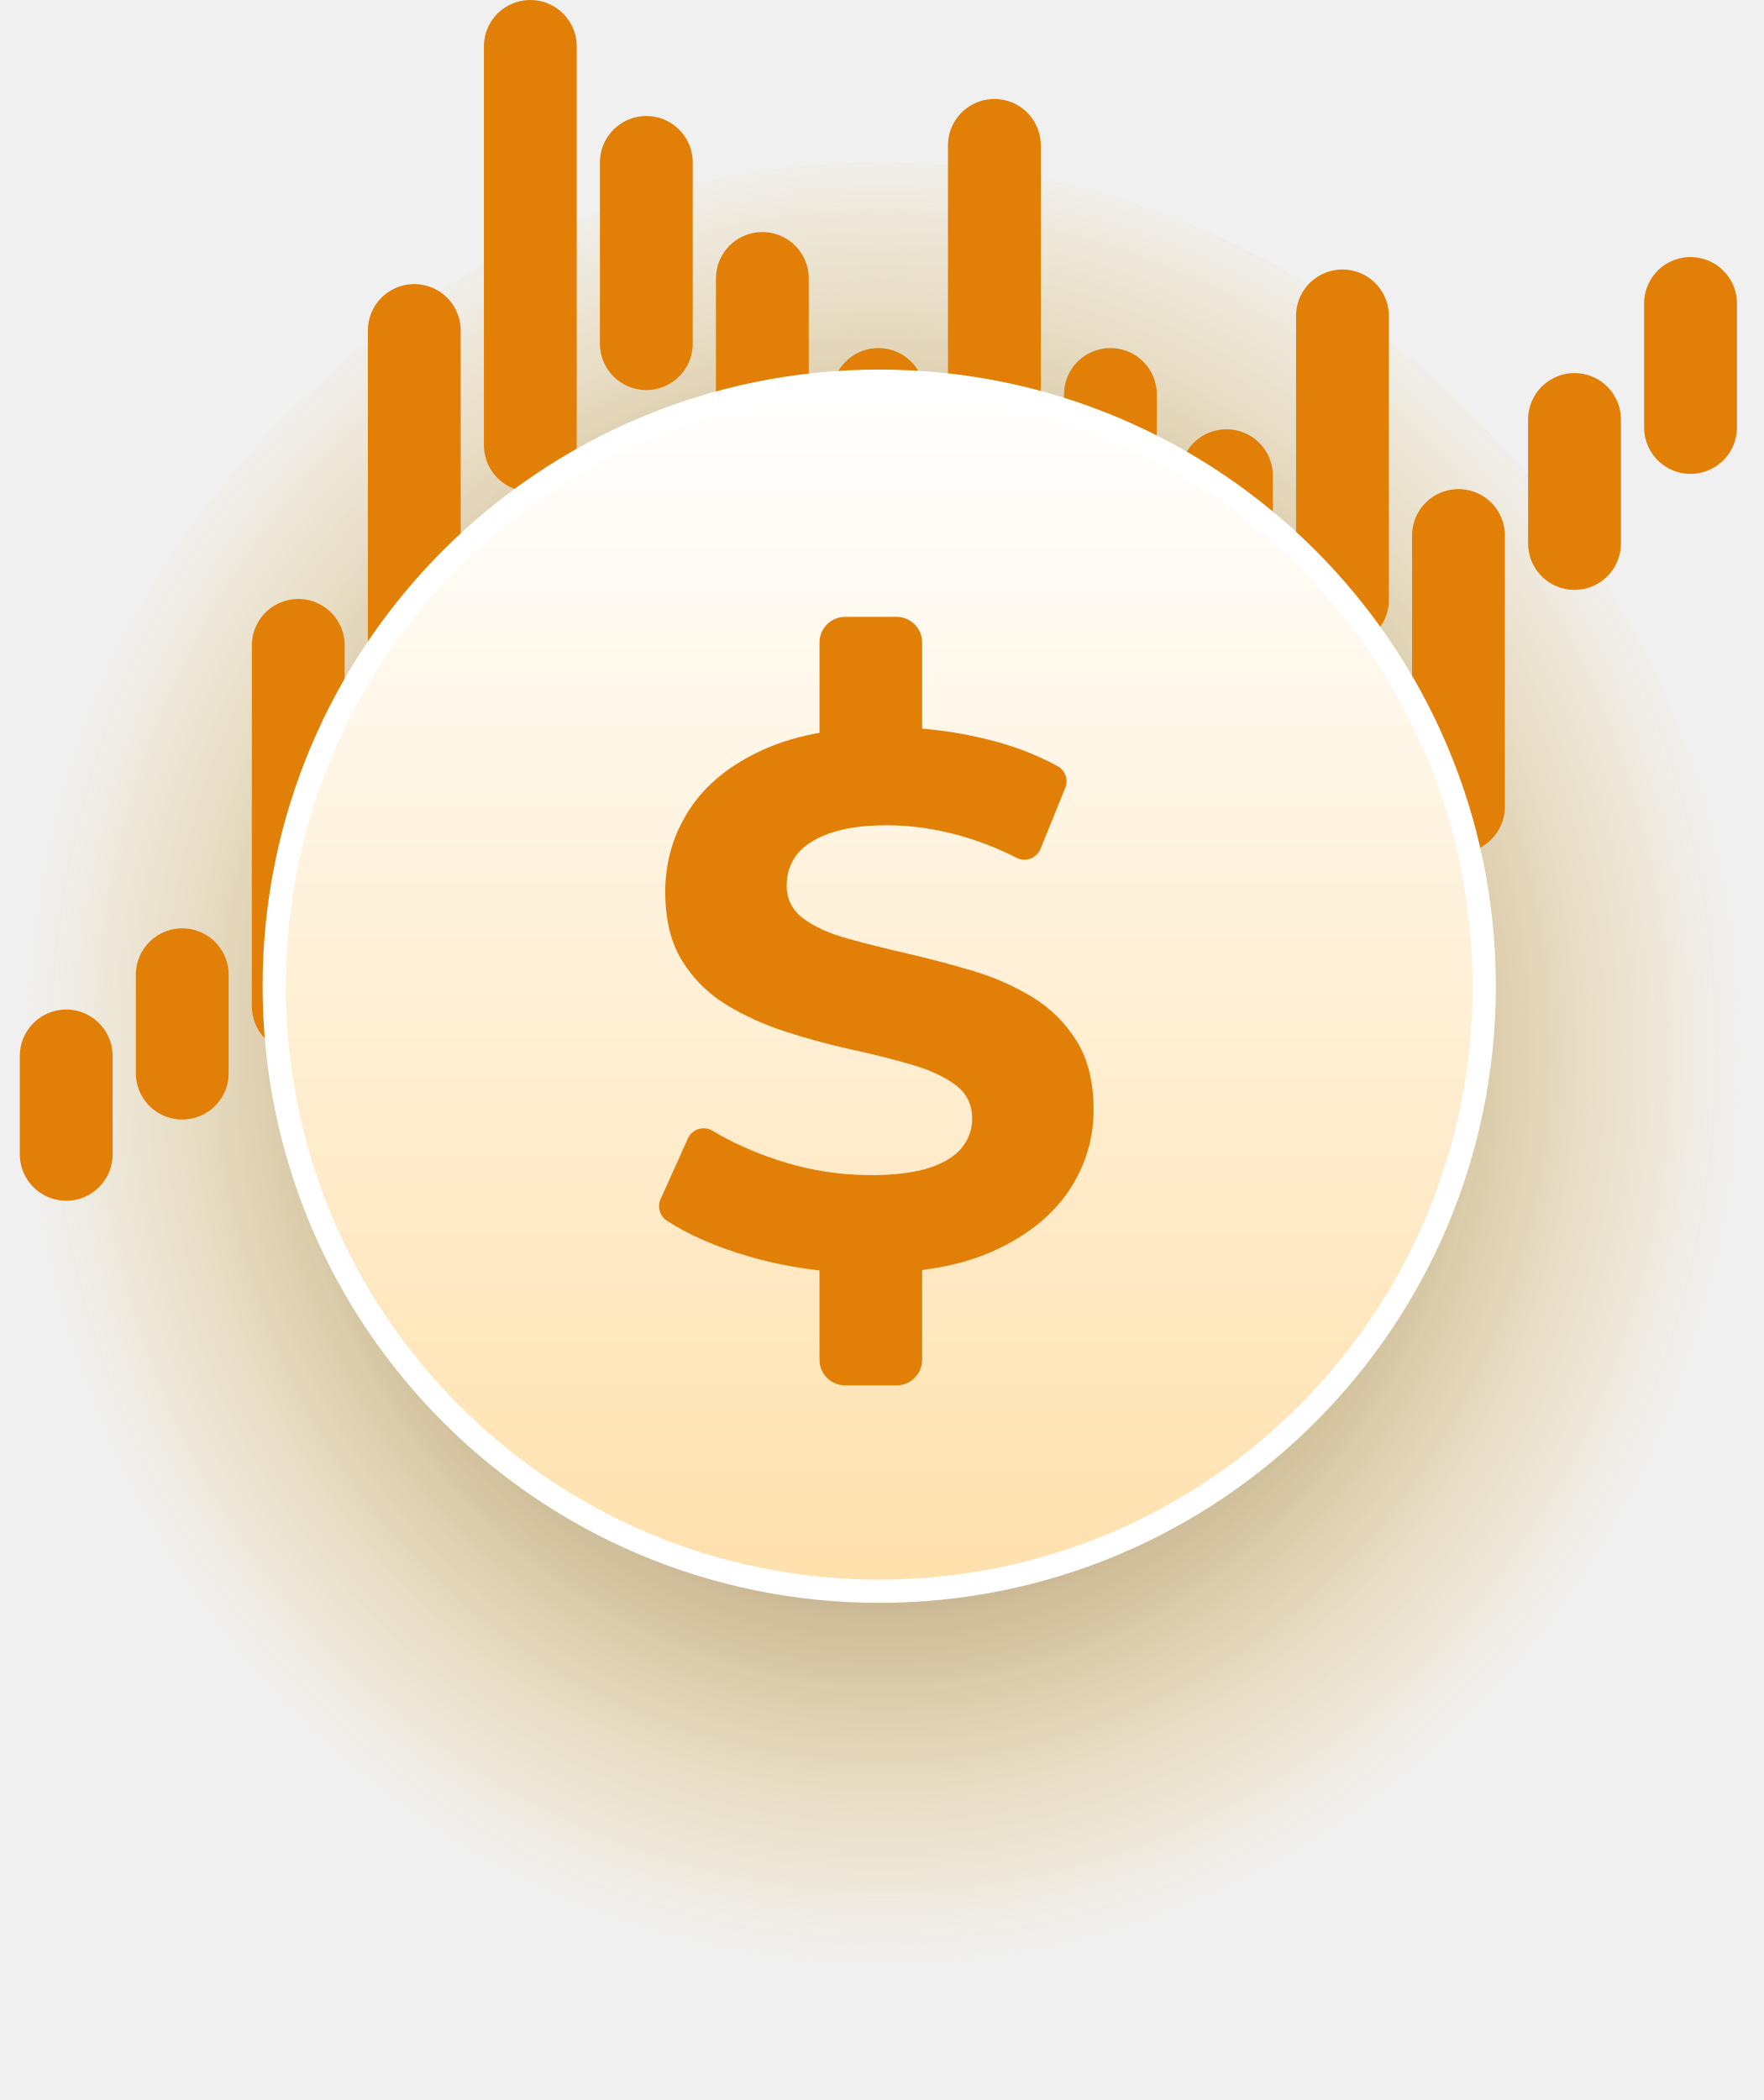
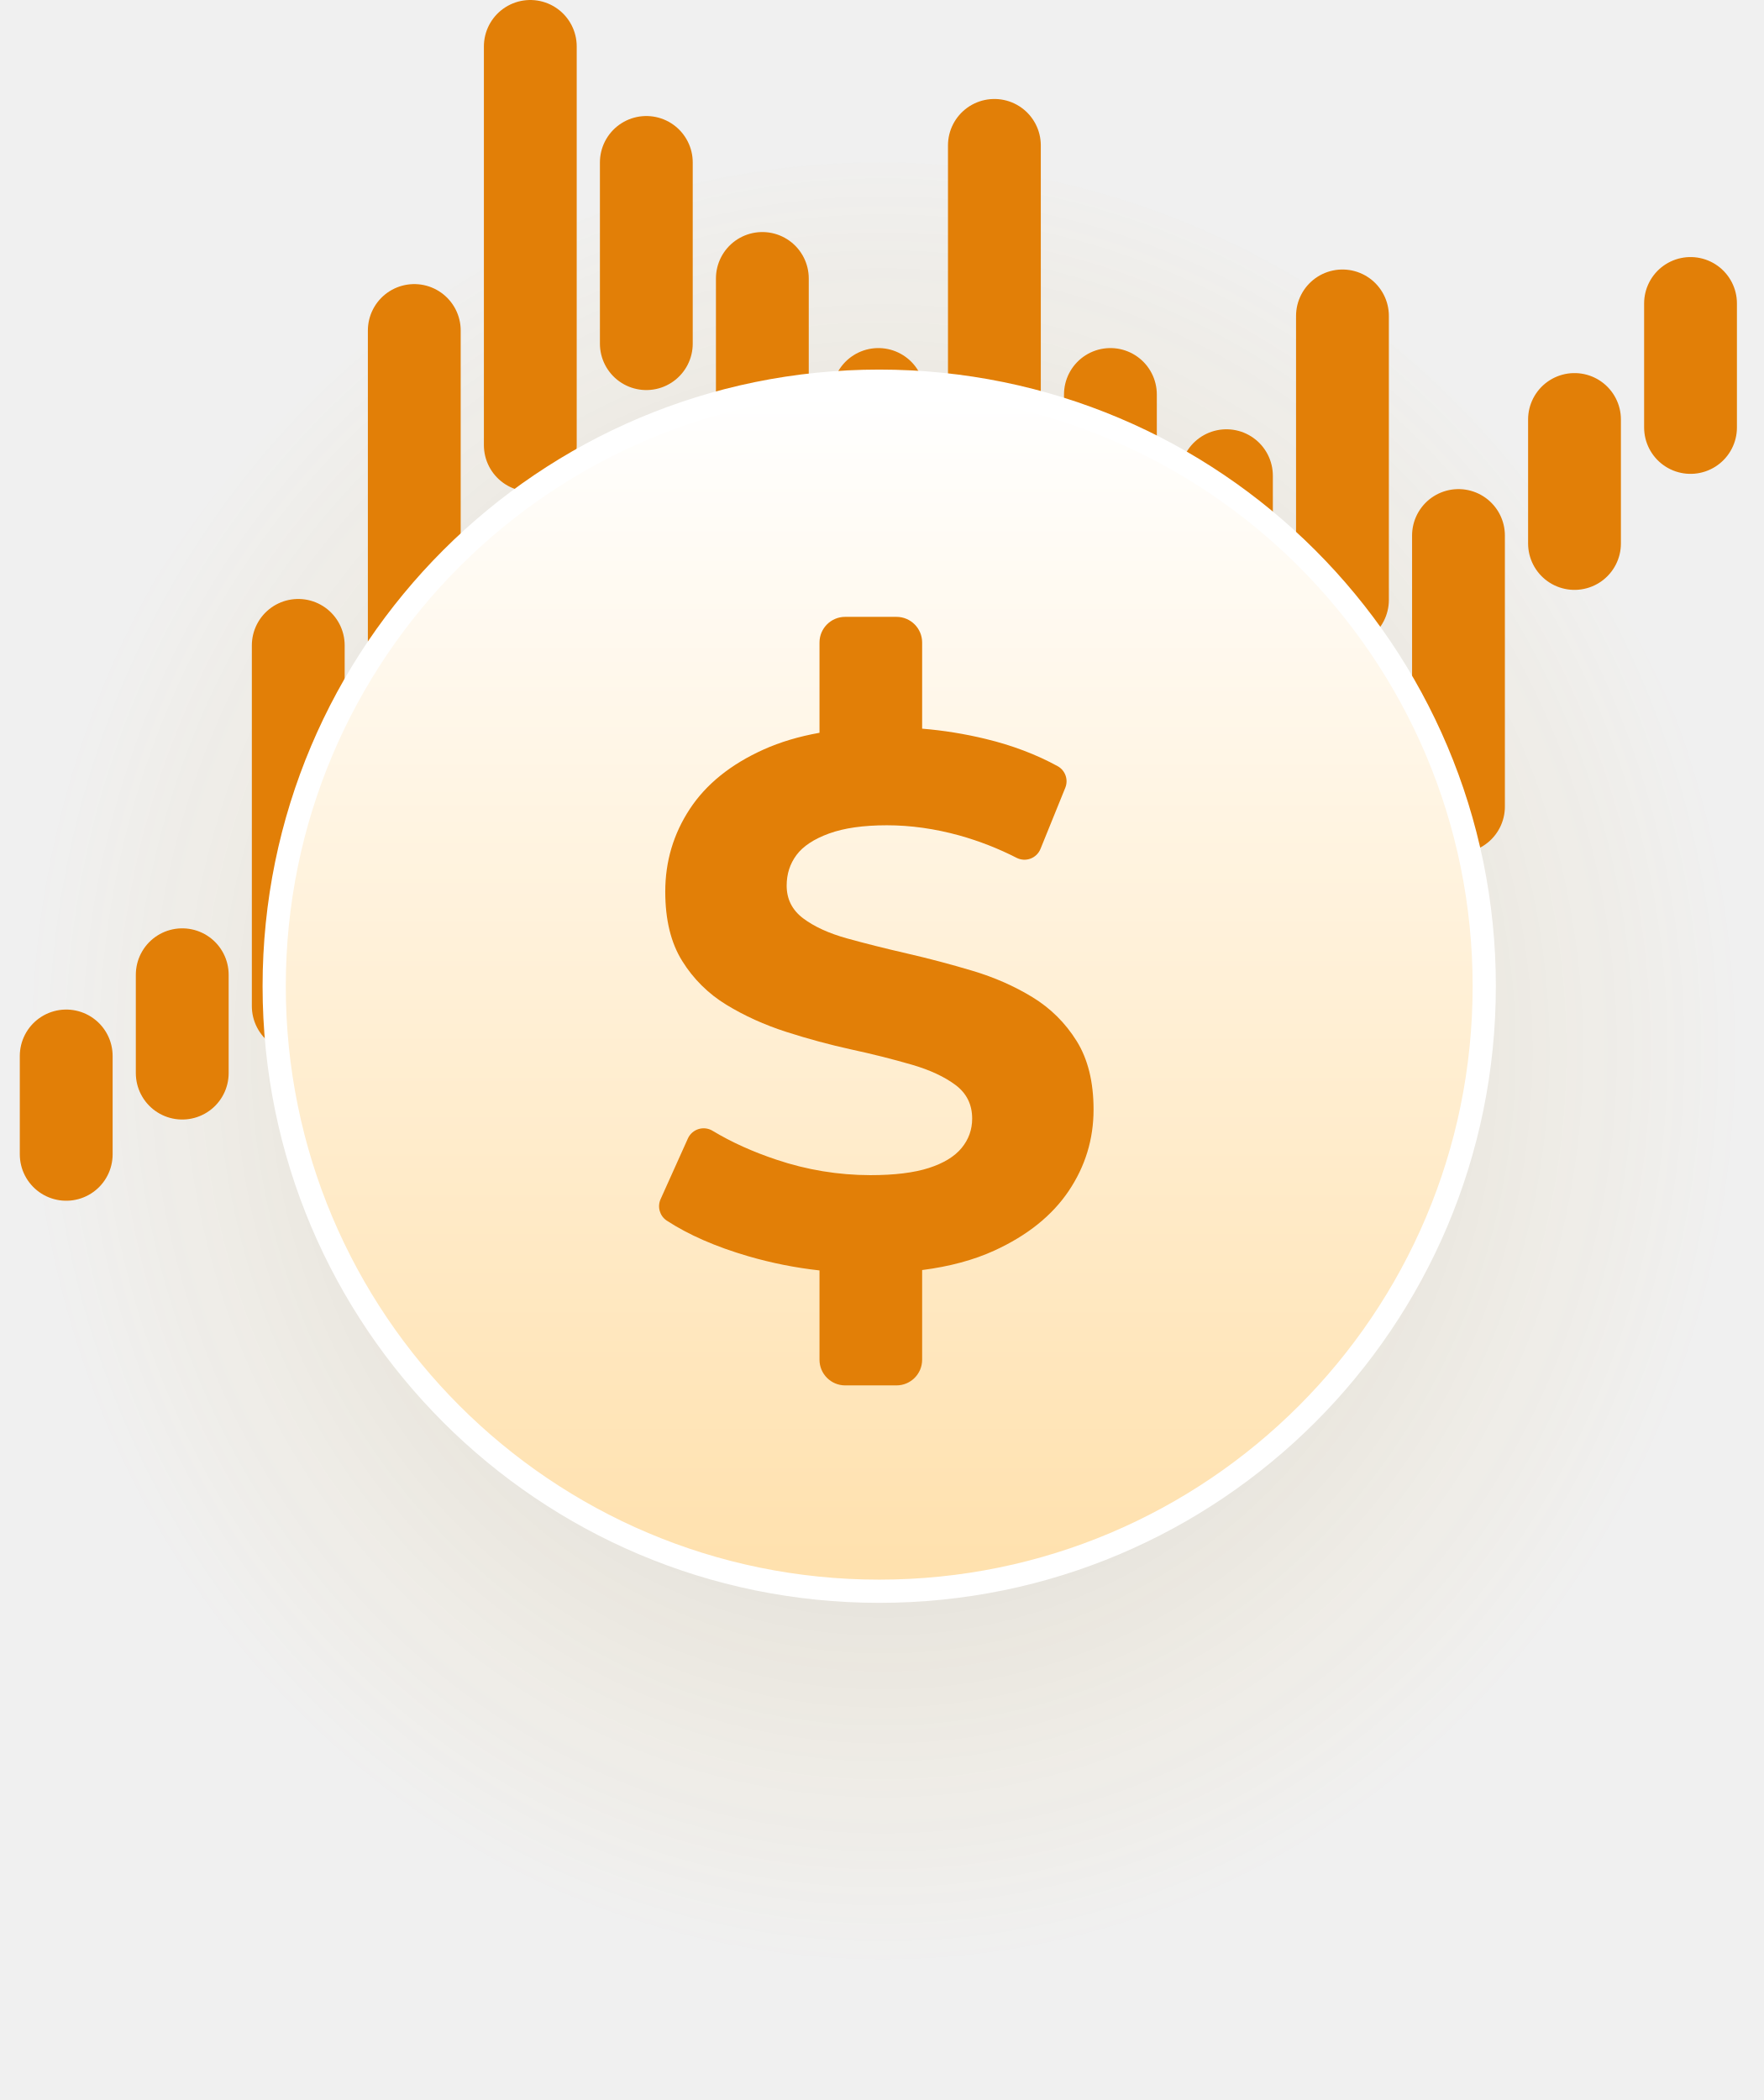
<svg xmlns="http://www.w3.org/2000/svg" viewBox="0 0 152 181" xml:space="preserve" style="fill-rule:evenodd;clip-rule:evenodd;stroke-linecap:round;stroke-linejoin:round;stroke-miterlimit:1.5">
  <ellipse cx="75.78" cy="97.081" rx="75.78" ry="83.091" style="fill:url(#_btcbRadial81)" />
  <g id="lines1">
    <path d="M15.707 84.014v8.478M35.707 28.486v29.291M55.707 14v15.619M75.707 34v15.619M95.707 34v19.643M115.707 27.229v24.478M135.707 36.156v10.686" style="fill:none;stroke:#E27F07;stroke-width:8px" />
  </g>
  <g id="lines2">
    <path d="M25.707 55.625v31.094M5.707 91.014v8.478M45.707 4v34.369M65.707 24v15.619M85.707 12.531v61.311M105.707 41v10.707M125.707 46.156V69.52M145.707 26.156v10.686" style="fill:none;stroke:#E27F07;stroke-width:8px" />
  </g>
  <circle cx="75.78" cy="85.002" r="52.148" style="fill:url(#_btcbLinear82);stroke:#fff;stroke-width:2px;stroke-linecap:square" />
  <path d="M70.633 109.499a36.16 36.16 0 0 1-6.145-1.225c-2.803-.819-5.146-1.845-7.032-3.076a1.487 1.487 0 0 1-.519-1.841c.61-1.366 1.654-3.682 2.352-5.23a1.49 1.49 0 0 1 2.143-.655c1.62.976 3.452 1.802 5.493 2.483a25.446 25.446 0 0 0 8.092 1.332c2.079 0 3.758-.206 5.037-.617 1.278-.412 2.22-.986 2.827-1.723.606-.736.91-1.581.91-2.534 0-1.214-.477-2.178-1.43-2.893-.953-.714-2.21-1.299-3.77-1.754a77.463 77.463 0 0 0-5.167-1.3 61.163 61.163 0 0 1-5.654-1.527c-1.885-.607-3.607-1.387-5.167-2.34a11.495 11.495 0 0 1-3.802-3.77c-.975-1.559-1.462-3.553-1.462-5.979 0-2.6.704-4.972 2.112-7.117 1.408-2.144 3.531-3.856 6.369-5.134 1.422-.64 3.026-1.12 4.813-1.44v-7.78c0-1.221.991-2.212 2.212-2.212h4.423c1.221 0 2.212.991 2.212 2.212v7.425c1.845.152 3.672.447 5.48.885 2.292.555 4.361 1.339 6.209 2.353.653.368.931 1.163.648 1.857-.565 1.402-1.513 3.733-2.137 5.27a1.49 1.49 0 0 1-2.059.767 26.605 26.605 0 0 0-4.935-1.928c-2.123-.585-4.203-.877-6.24-.877-2.036 0-3.704.238-5.004.715-1.3.476-2.231 1.094-2.795 1.852-.563.758-.844 1.636-.844 2.632 0 1.17.476 2.112 1.429 2.827.954.715 2.21 1.289 3.77 1.723 1.56.433 3.282.866 5.167 1.299 1.885.434 3.769.932 5.654 1.495 1.885.563 3.607 1.322 5.167 2.275 1.56.953 2.827 2.21 3.802 3.769.975 1.56 1.462 3.532 1.462 5.915 0 2.556-.715 4.896-2.144 7.019-1.43 2.123-3.564 3.834-6.402 5.134-1.782.816-3.857 1.376-6.228 1.68v7.73a2.213 2.213 0 0 1-2.212 2.212h-4.423a2.213 2.213 0 0 1-2.212-2.212v-7.697Z" style="fill:#E27F07" />
  <defs>
    <radialGradient id="_btcbRadial81" cx="0" cy="0" r="1" gradientUnits="userSpaceOnUse" gradientTransform="matrix(-74.4339 0 0 -78.6155 76.133 90.61)">
-       <stop offset="0" style="stop-color:#000000;stop-opacity:1" />
+       <stop offset="0" style="stop-color:#000000;stop-opacity:0.2" />
      <stop offset="1" style="stop-color:#F0A90B;stop-opacity:0" />
    </radialGradient>
    <linearGradient id="_btcbLinear82" x1="0" y1="0" x2="1" y2="0" gradientUnits="userSpaceOnUse" gradientTransform="rotate(90 24.027 58.038) scale(100.957)">
      <stop offset="0" style="stop-color:white;stop-opacity:1" />
      <stop offset="1" style="stop-color:#FFE1AE;stop-opacity:1" />
    </linearGradient>
  </defs>
  <style>
    #lines1,
    #lines2 {
        transform: translateY(0);
        transition: all 0.5s ease;
        transform-origin: center;
    }
    svg:hover #lines1 {
        transform: translateY(-5px); 
        transition: all 0.5s ease;
    }
    svg:hover #lines2 {
        transform: translateY(10px); 
        transition: all 0.5s ease;
    }
    </style>
</svg>
